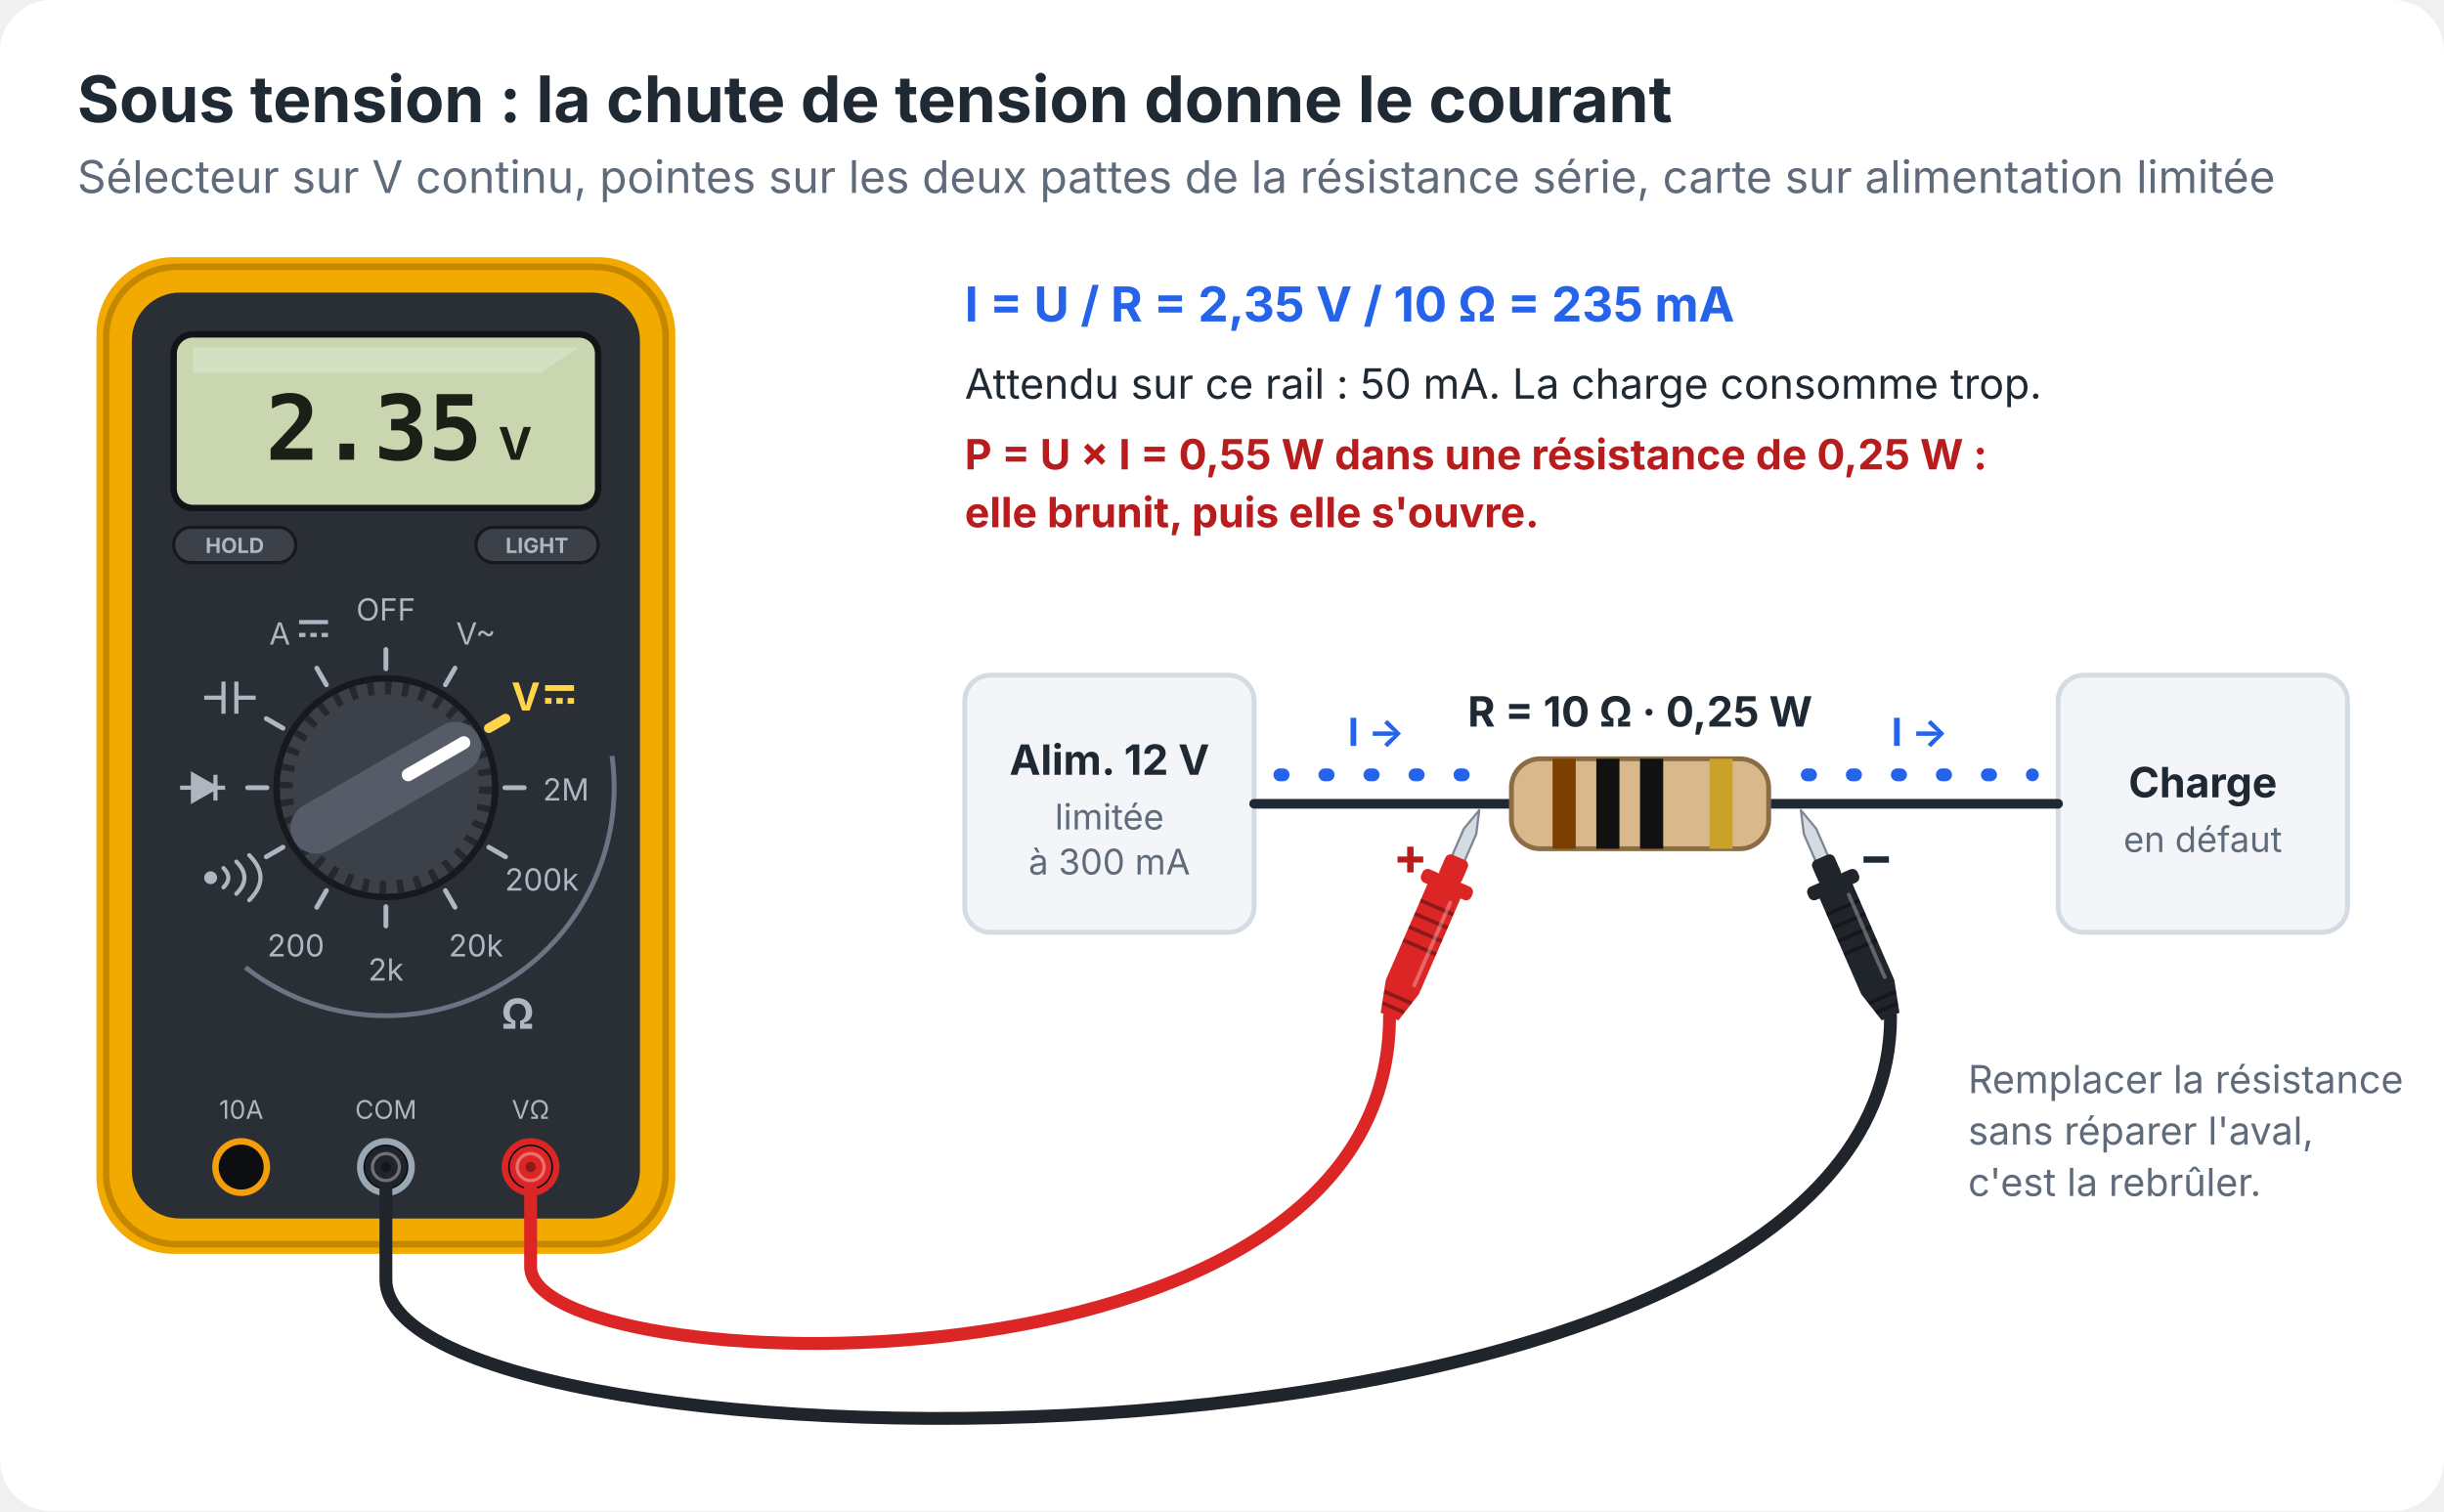
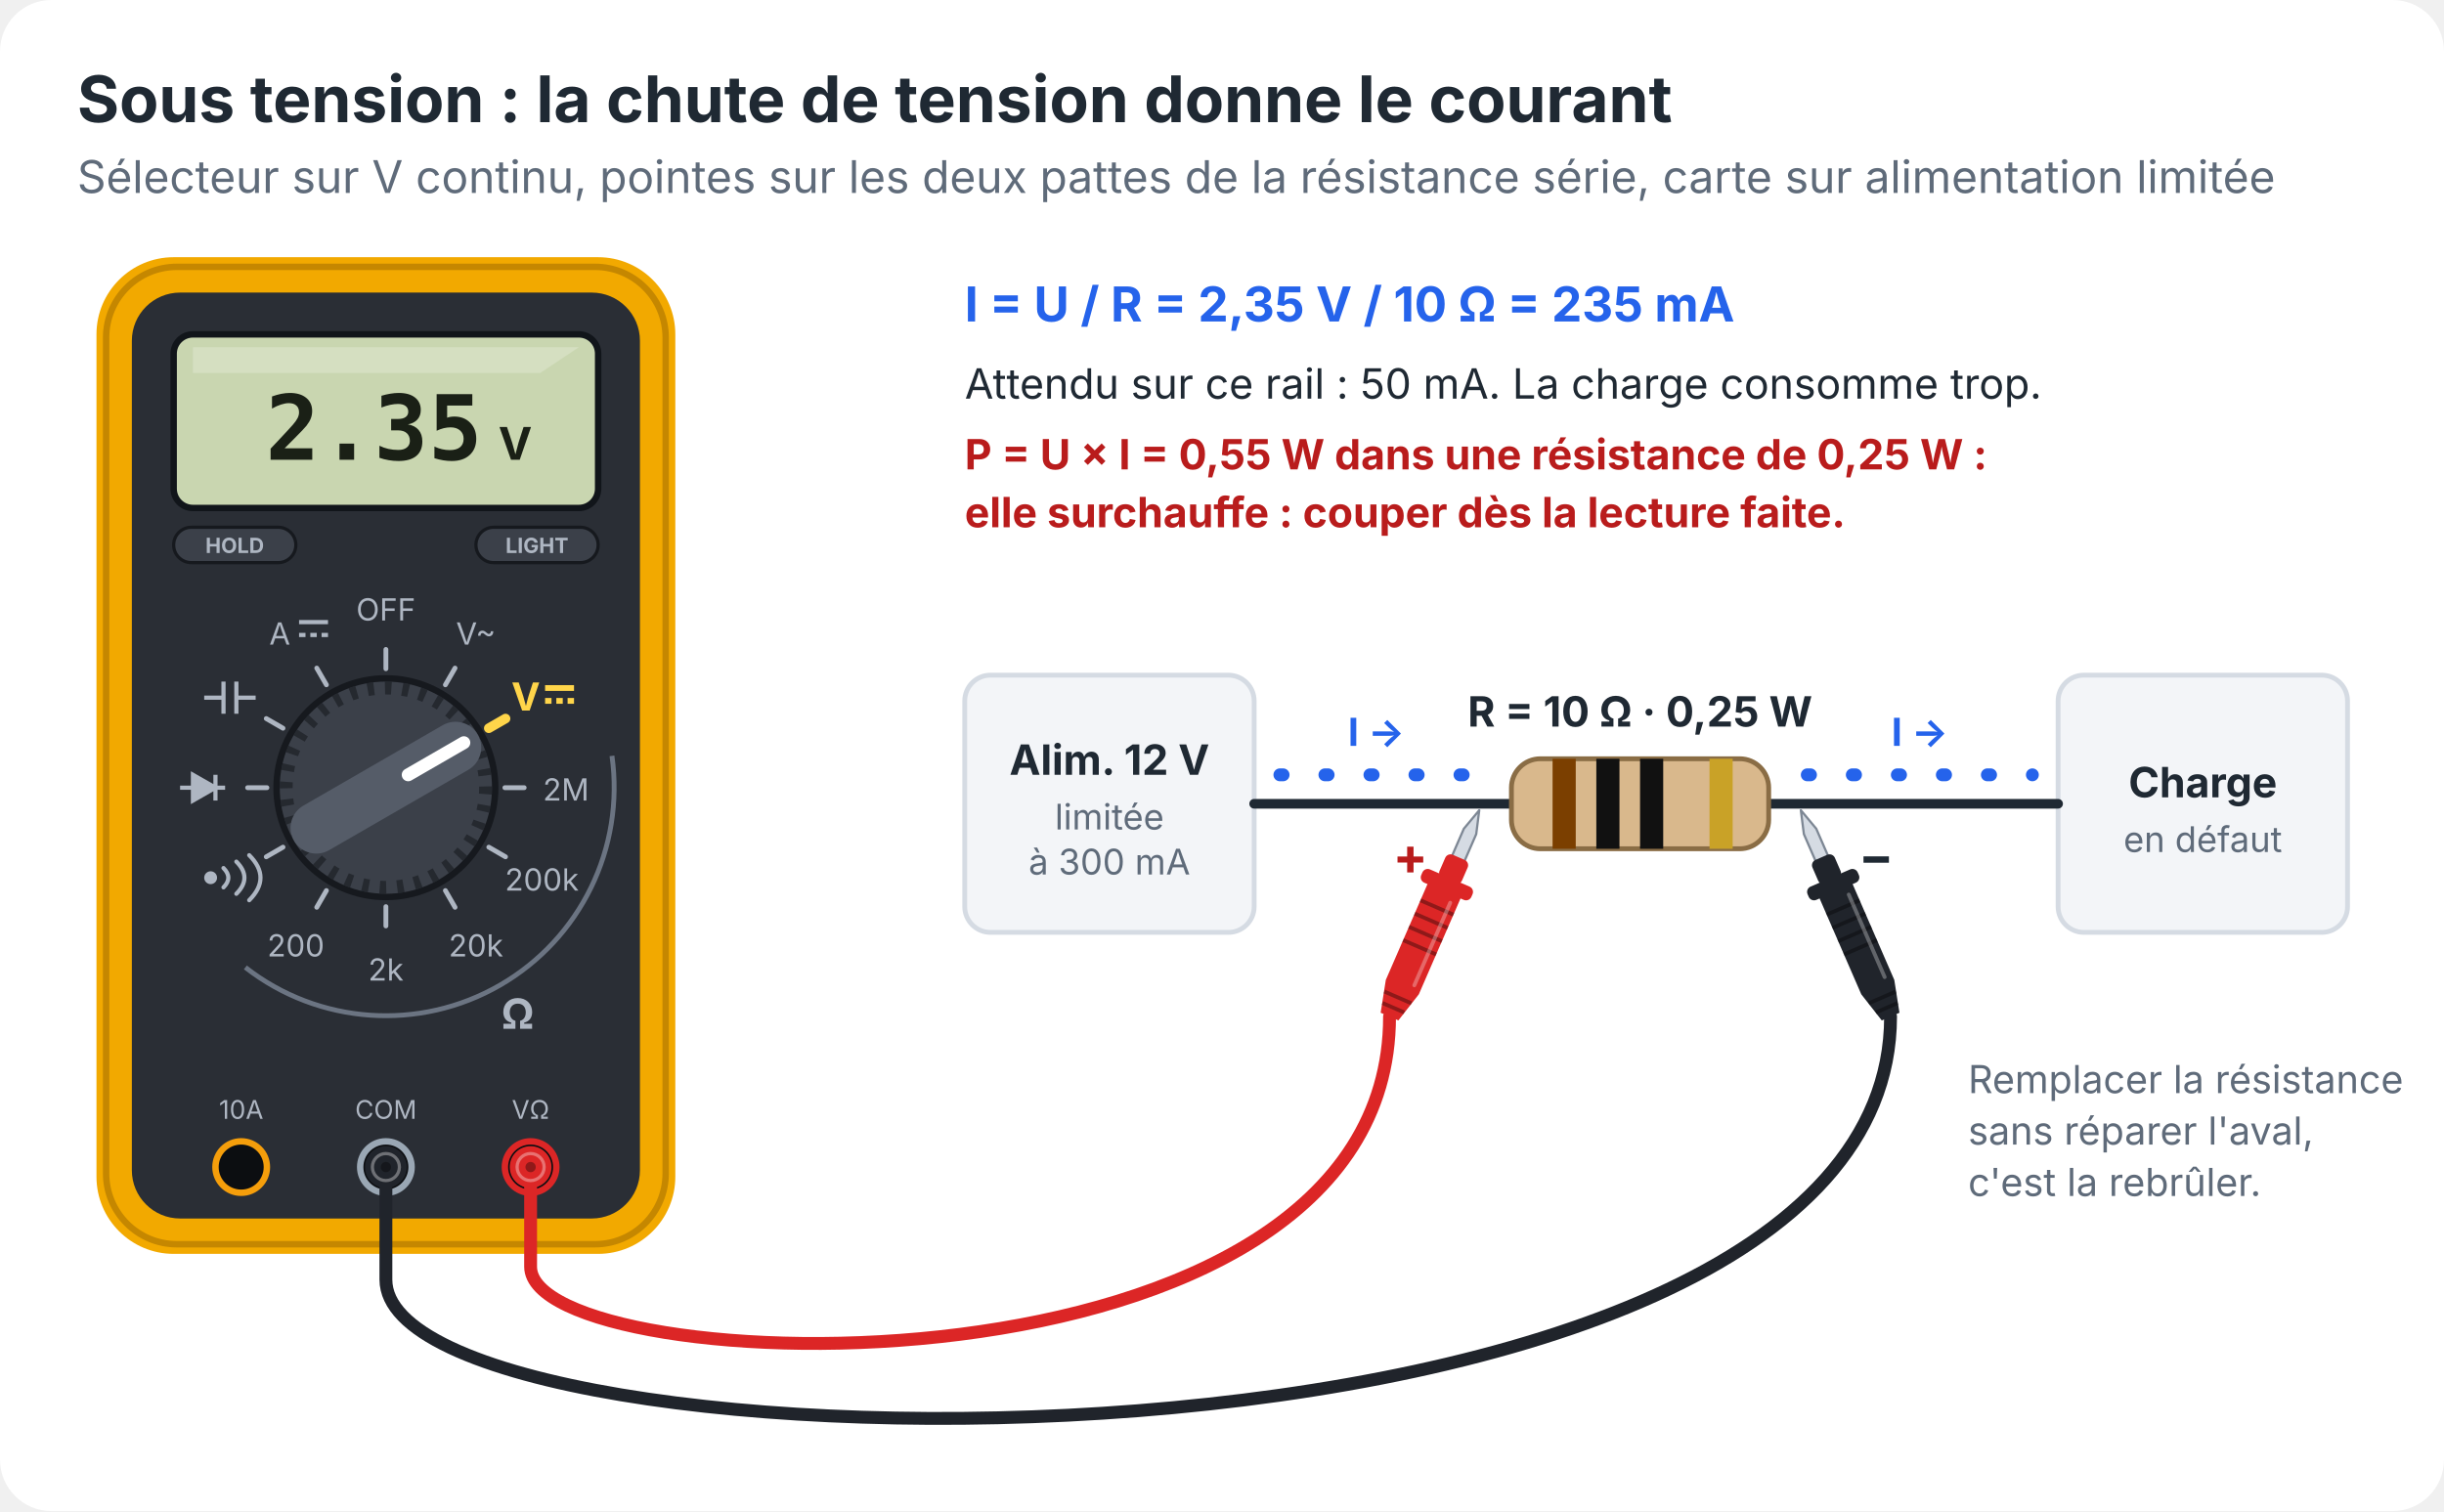
<svg xmlns="http://www.w3.org/2000/svg" viewBox="0 0 760 470" role="img" aria-labelledby="t d" font-family="system-ui, -apple-system, Segoe UI, sans-serif">
  <style>
    .bg{fill:#ffffff}.fg{fill:#1f2933}.mut{fill:#5f6b7a}
    .wire{stroke:#1f2933;stroke-width:3;fill:none;stroke-linecap:round;stroke-linejoin:round}
    .panel{fill:#f3f5f8;stroke:#d5dbe3}.grid{stroke:#d5dbe3;stroke-width:1.5;stroke-dasharray:5 5;fill:none}
    .ok{fill:#15803d}.no{fill:#b91c1c}.warn{fill:#b45309}.blue{fill:#2563eb}.amber{fill:#b45309}
    .blk{stroke:#20242b}.blkf{fill:#20242b}
    .flow{fill:none;stroke-width:4;stroke-linecap:round;stroke-dasharray:1 13;animation:run 1.1s linear infinite}
    .fb{stroke:#2563eb}.fa{stroke:#d97706}.fr{stroke:#dc2626}
    @keyframes run{to{stroke-dashoffset:-14}}
    @media (prefers-reduced-motion: reduce){.flow{animation:none}}
    @media (prefers-color-scheme: dark){
      .bg{fill:#0d1117}.fg{fill:#e6edf3}.mut{fill:#9aa7b4}.wire{stroke:#c9d1d9}
      .panel{fill:#161b22;stroke:#30363d}.grid{stroke:#30363d}
      .ok{fill:#4ade80}.no{fill:#f87171}.warn{fill:#fbbf24}.blue{fill:#60a5fa}.amber{fill:#fbbf24}
      .blk{stroke:#8b949e}.blkf{fill:#8b949e}.fb{stroke:#60a5fa}.fa{stroke:#fbbf24}.fr{stroke:#f87171}
    }
  </style>
  <rect class="bg" width="760" height="470" rx="16" />
  <text class="fg" x="24" y="38" font-size="20" font-weight="700">Sous tension : la chute de tension donne le courant</text>
  <text class="mut" x="24" y="60" font-size="14">Sélecteur sur V continu, pointes sur les deux pattes de la résistance série, carte sur alimentation limitée</text>
  <g data-sel="VDC" transform="translate(30 80) scale(1)">
    <rect width="180" height="310" rx="24" fill="#f2a900" />
    <rect x="3" y="3" width="174" height="304" rx="22" fill="none" stroke="#c58700" stroke-width="2" />
    <rect x="11" y="11" width="158" height="288" rx="15" fill="#2a2e35" />
    <rect x="24" y="24" width="132" height="54" rx="6" fill="#c9d6b0" stroke="#11151a" stroke-width="2" />
    <path d="M30 28 H150 L138 36 H30 Z" fill="#ffffff" fill-opacity="0.22" />
    <rect x="24" y="84" width="38" height="11" rx="5.5" fill="#3b4049" stroke="#16191e" />
    <text x="43" y="92" font-size="6.5" font-weight="700" text-anchor="middle" fill="#aeb6c2">HOLD</text>
    <rect x="118" y="84" width="38" height="11" rx="5.5" fill="#3b4049" stroke="#16191e" />
    <text x="137" y="92" font-size="6.5" font-weight="700" text-anchor="middle" fill="#aeb6c2">LIGHT</text>
    <text x="120" y="63" font-size="28" font-weight="700" text-anchor="end" font-family="ui-monospace, Menlo, Consolas, monospace" fill="#1a2016">2.35</text>
    <text x="125" y="63" font-size="14" font-weight="700" fill="#1a2016">V</text>
    <path d="M160.3 155.1 A71 71 0 0 1 46.3 220.9" fill="none" stroke="#6b7482" stroke-width="1.5" />
    <text x="131.0" y="240.0" font-size="13" font-weight="700" text-anchor="middle" fill="#aeb6c2">Ω</text>
    <path d="M90.0 128.0 L90.0 122.0" stroke="#aeb6c2" stroke-width="1.5" stroke-linecap="round" />
    <text x="90.0" y="113.0" font-size="9.5" text-anchor="middle" fill="#aeb6c2">OFF</text>
    <path d="M108.5 133.0 L111.5 127.8" stroke="#aeb6c2" stroke-width="1.5" stroke-linecap="round" />
    <text x="118.0" y="120.5" font-size="9.5" text-anchor="middle" fill="#aeb6c2">V~</text>
    <path d="M122.0 146.5 L127.2 143.5" stroke="#ffd54a" stroke-width="3" stroke-linecap="round" />
    <text x="133.5" y="141.0" font-size="12" text-anchor="middle" font-weight="700" fill="#ffd54a">V</text>
    <path d="M139.5 134.0 h9 M139.5 138.0 h2 m1.5 0 h2 m1.5 0 h2" stroke="#ffd54a" stroke-width="1.8" fill="none" />
    <path d="M127.0 165.0 L133.0 165.0" stroke="#aeb6c2" stroke-width="1.5" stroke-linecap="round" />
    <text x="146.0" y="169.0" font-size="9.5" text-anchor="middle" fill="#aeb6c2">2M</text>
    <path d="M122.0 183.5 L127.2 186.5" stroke="#aeb6c2" stroke-width="1.5" stroke-linecap="round" />
    <text x="138.5" y="197.0" font-size="9.5" text-anchor="middle" fill="#aeb6c2">200k</text>
    <path d="M108.5 197.0 L111.5 202.2" stroke="#aeb6c2" stroke-width="1.5" stroke-linecap="round" />
    <text x="118.0" y="217.5" font-size="9.5" text-anchor="middle" fill="#aeb6c2">20k</text>
    <path d="M90.0 202.0 L90.0 208.0" stroke="#aeb6c2" stroke-width="1.5" stroke-linecap="round" />
    <text x="90.0" y="225.0" font-size="9.5" text-anchor="middle" fill="#aeb6c2">2k</text>
    <path d="M71.5 197.0 L68.5 202.2" stroke="#aeb6c2" stroke-width="1.5" stroke-linecap="round" />
    <text x="62.0" y="217.5" font-size="9.5" text-anchor="middle" fill="#aeb6c2">200</text>
    <path d="M58.0 183.5 L52.8 186.5" stroke="#aeb6c2" stroke-width="1.5" stroke-linecap="round" />
    <circle cx="35.5" cy="193.0" r="2" fill="#aeb6c2" />
    <path d="M39.5 190.0 q3 3 0 6 M43.5 188.0 q5 5 0 10 M47.5 186.0 q7 7 0 14" stroke="#aeb6c2" stroke-width="1.3" fill="none" stroke-linecap="round" />
    <path d="M53.0 165.0 L47.0 165.0" stroke="#aeb6c2" stroke-width="1.5" stroke-linecap="round" />
    <path d="M26.0 165.0 h14 M30.0 161.0 v8 l7 -4 z M37.0 161.0 v8" stroke="#aeb6c2" stroke-width="1.3" fill="#aeb6c2" />
    <path d="M58.0 146.5 L52.8 143.5" stroke="#aeb6c2" stroke-width="1.5" stroke-linecap="round" />
    <path d="M33.5 137.0 h6 M39.5 132.0 v10 M43.5 132.0 v10 M43.5 137.0 h6" stroke="#aeb6c2" stroke-width="1.3" fill="none" />
    <path d="M71.5 133.0 L68.5 127.8" stroke="#aeb6c2" stroke-width="1.5" stroke-linecap="round" />
    <text x="57.0" y="120.5" font-size="9.5" text-anchor="middle" fill="#aeb6c2">A</text>
    <path d="M63.0 113.5 h9 M63.0 117.5 h2 m1.5 0 h2 m1.5 0 h2" stroke="#aeb6c2" stroke-width="1.3" fill="none" />
    <circle cx="90" cy="165" r="34" fill="#3b4049" stroke="#16191e" stroke-width="2" />
    <circle cx="90" cy="165" r="31" fill="none" stroke="#16191e" stroke-opacity="0.6" stroke-width="4" stroke-dasharray="2 3.4" />
    <g transform="rotate(60 90 165)">
      <rect x="82" y="132" width="16" height="66" rx="8" fill="#555c68" />
      <path d="M90 137 V157" stroke="#ffffff" stroke-width="4" stroke-linecap="round" />
    </g>
    <text x="45" y="268" font-size="8" text-anchor="middle" fill="#aeb6c2">10A</text>
    <circle cx="45" cy="283" r="8" fill="#0c0e11" stroke="#f59e0b" stroke-width="2" />
    <text x="90" y="268" font-size="8" text-anchor="middle" fill="#aeb6c2">COM</text>
    <circle cx="90" cy="283" r="8" fill="#0c0e11" stroke="#9aa7b4" stroke-width="2" />
    <text x="135" y="268" font-size="8" text-anchor="middle" fill="#aeb6c2">VΩ</text>
    <circle cx="135" cy="283" r="8" fill="#0c0e11" stroke="#dc2626" stroke-width="2" />
  </g>
  <text class="blue" x="300" y="100" font-size="15" font-weight="700">I = U / R = 2,35 V / 10 Ω = 235 mA</text>
  <text class="fg" x="300" y="124" font-size="13">Attendu sur ce rail : 50 mA. La charge consomme trop.</text>
  <text class="no" x="300" y="146" font-size="13" font-weight="700">P = U × I = 0,55 W dans une résistance de 0,25 W :</text>
-   <text class="no" x="300" y="164" font-size="13" font-weight="700">elle brunit, puis elle s'ouvre.</text>
+   <text class="no" x="300" y="164" font-size="13" font-weight="700">elle surchauffe : couper dès la lecture faite.</text>
  <rect class="panel" x="300" y="210" width="90" height="80" rx="8" stroke-width="1.5" />
  <text class="fg" x="345.0" y="241.0" font-size="13" text-anchor="middle" font-weight="700">Alim. 12 V</text>
  <text class="mut" x="345.0" y="258.0" font-size="11" text-anchor="middle">limitée</text>
  <text class="mut" x="345.0" y="272.0" font-size="11" text-anchor="middle">à 300 mA</text>
  <rect class="panel" x="640" y="210" width="90" height="80" rx="8" stroke-width="1.5" />
  <text class="fg" x="685.0" y="248.0" font-size="13" text-anchor="middle" font-weight="700">Charge</text>
  <text class="mut" x="685.0" y="265.0" font-size="11" text-anchor="middle">en défaut</text>
  <path class="wire" d="M390 250 H470 M550 250 H640" />
  <rect x="470" y="236.0" width="80" height="28" rx="9" fill="#d9b88c" stroke="#8a6d45" stroke-width="1.5" />
  <rect x="482.8" y="236.0" width="7.2" height="28" fill="#7b3f00" />
  <rect x="496.4" y="236.0" width="7.2" height="28" fill="#111111" />
  <rect x="510.0" y="236.0" width="7.2" height="28" fill="#111111" />
  <rect x="531.6" y="236.0" width="7.2" height="28" fill="#c9a227" />
  <text class="fg" x="510" y="226" font-size="13" text-anchor="middle" font-weight="700">R = 10 Ω · 0,25 W</text>
  <path class="flow fb" d="M398 241 H458 M562 241 H632" />
  <text class="blue" x="428" y="232" font-size="12" text-anchor="middle" font-weight="700">I →</text>
  <text class="blue" x="597" y="232" font-size="12" text-anchor="middle" font-weight="700">I →</text>
  <path stroke="#dc2626" stroke-width="4" fill="none" stroke-linecap="round" d="M165.0 363.0 V394 C165 430 432.1 440 432.1 316.2" />
  <circle fill="#dc2626" cx="165.0" cy="363.0" r="6.5" />
  <circle cx="165.0" cy="363.0" r="4.2" fill="none" stroke="#ffffff" stroke-opacity="0.35" stroke-width="1" />
  <circle cx="165.0" cy="363.0" r="1.6" fill="#000000" fill-opacity="0.35" />
  <g data-probe="red" transform="translate(460.0 252.0) rotate(113.5)">
    <path d="M0 0 L7.2 -2.1 H17.0 V2.1 H7.2 Z" fill="#d5dbe3" stroke="#7d8794" stroke-width="0.7" stroke-linejoin="round" />
    <rect fill="#dc2626" x="16.0" y="-3.8" width="8" height="7.6" rx="1.8" />
    <path fill="#dc2626" d="M26.0 -5.6 H60.0 L70.0 -3 V3 L60.0 5.6 H26.0 Z" stroke-linejoin="round" />
    <rect fill="#dc2626" x="23.0" y="-8.5" width="4.5" height="17" rx="1.8" />
    <path d="M33.0 -5.6 v11.2 M37.5 -5.6 v11.2 M42.0 -5.6 v11.2 M46.5 -5.6 v11.2 M63.5 -4.6 v9.2 M67.0 -3.7 v7.4" stroke="#000000" stroke-opacity="0.35" stroke-width="1.2" fill="none" />
    <path d="M30.0 -3.2 H58.0" stroke="#ffffff" stroke-opacity="0.3" stroke-width="1.2" stroke-linecap="round" />
  </g>
  <path class="blk" stroke-width="4" fill="none" stroke-linecap="round" d="M120.0 363.0 V398 C120 462 587.9 470 587.9 316.2" />
  <circle class="blkf" cx="120.0" cy="363.0" r="6.5" />
  <circle cx="120.0" cy="363.0" r="4.2" fill="none" stroke="#ffffff" stroke-opacity="0.35" stroke-width="1" />
  <circle cx="120.0" cy="363.0" r="1.6" fill="#000000" fill-opacity="0.35" />
  <g data-probe="black" transform="translate(560.0 252.0) rotate(66.5)">
    <path d="M0 0 L7.2 -2.1 H17.0 V2.1 H7.2 Z" fill="#d5dbe3" stroke="#7d8794" stroke-width="0.7" stroke-linejoin="round" />
    <rect class="blkf" x="16.0" y="-3.8" width="8" height="7.6" rx="1.8" />
    <path class="blkf" d="M26.0 -5.6 H60.0 L70.0 -3 V3 L60.0 5.6 H26.0 Z" stroke-linejoin="round" />
    <rect class="blkf" x="23.0" y="-8.5" width="4.5" height="17" rx="1.8" />
    <path d="M33.0 -5.6 v11.2 M37.5 -5.6 v11.2 M42.0 -5.6 v11.2 M46.5 -5.6 v11.2 M63.5 -4.6 v9.2 M67.0 -3.7 v7.4" stroke="#000000" stroke-opacity="0.35" stroke-width="1.2" fill="none" />
    <path d="M30.0 -3.2 H58.0" stroke="#ffffff" stroke-opacity="0.3" stroke-width="1.2" stroke-linecap="round" />
  </g>
  <text class="no" x="444" y="272" font-size="16" text-anchor="end" font-weight="700">+</text>
  <text class="fg" x="578" y="272" font-size="16" font-weight="700">−</text>
  <text class="mut" x="612" y="340" font-size="12">Remplacer la résistance</text>
  <text class="mut" x="612" y="356" font-size="12">sans réparer l'aval,</text>
  <text class="mut" x="612" y="372" font-size="12">c'est la rebrûler.</text>
</svg>
